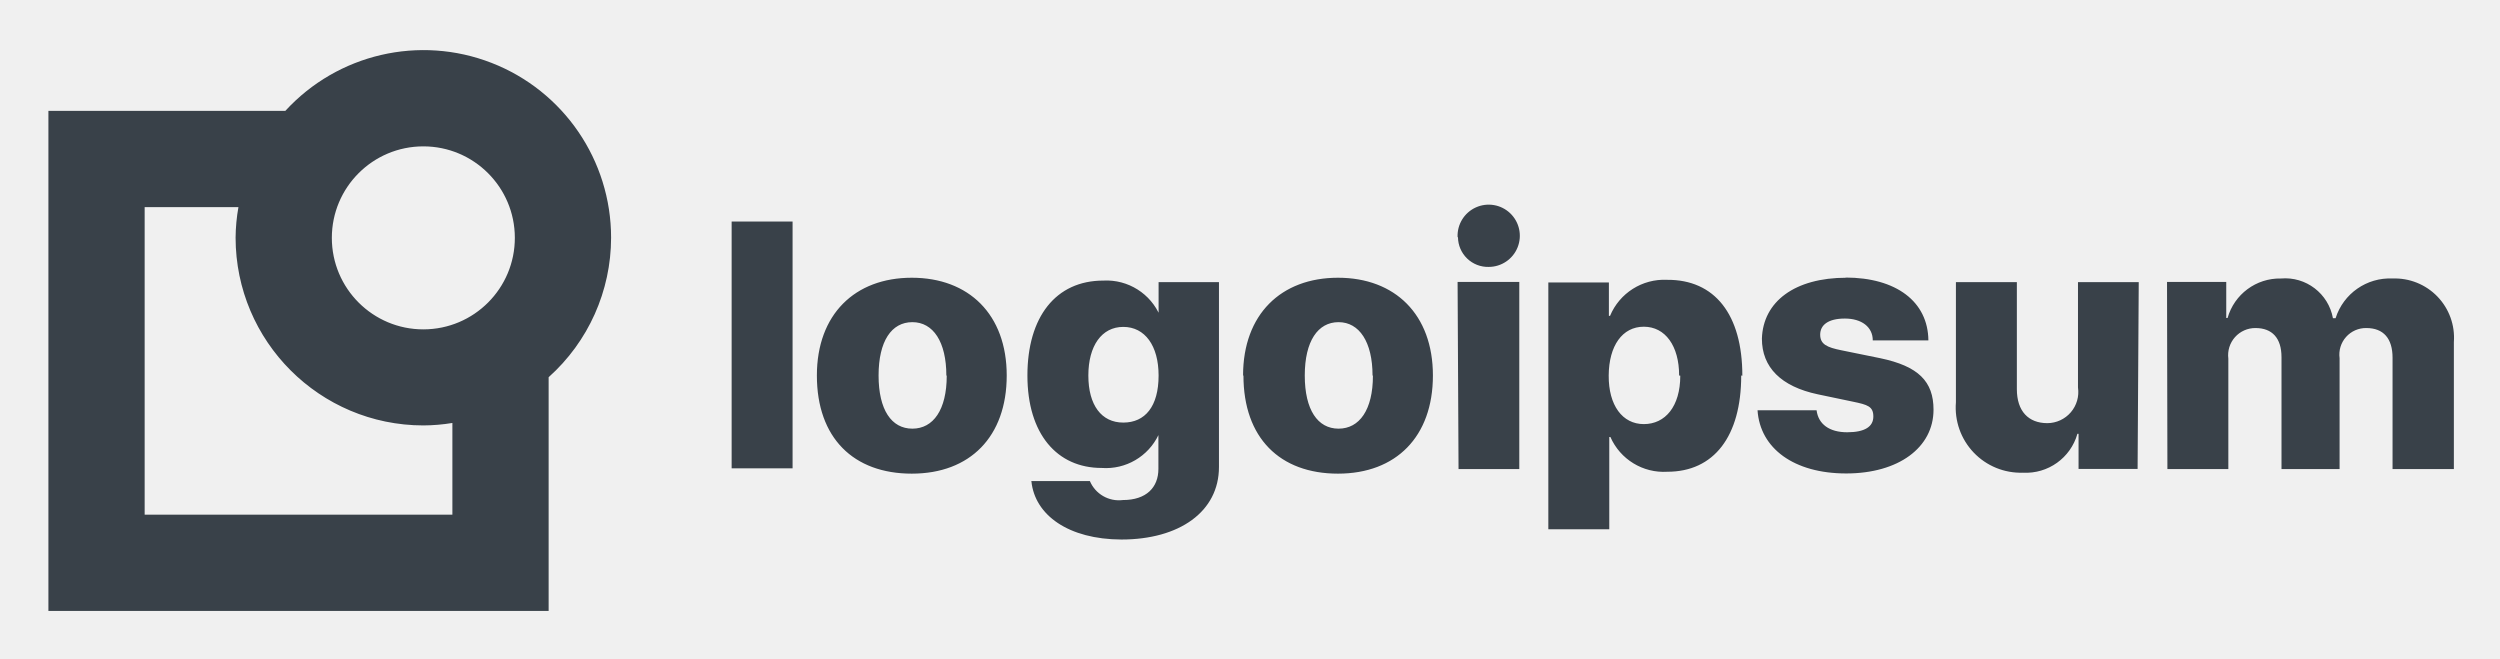
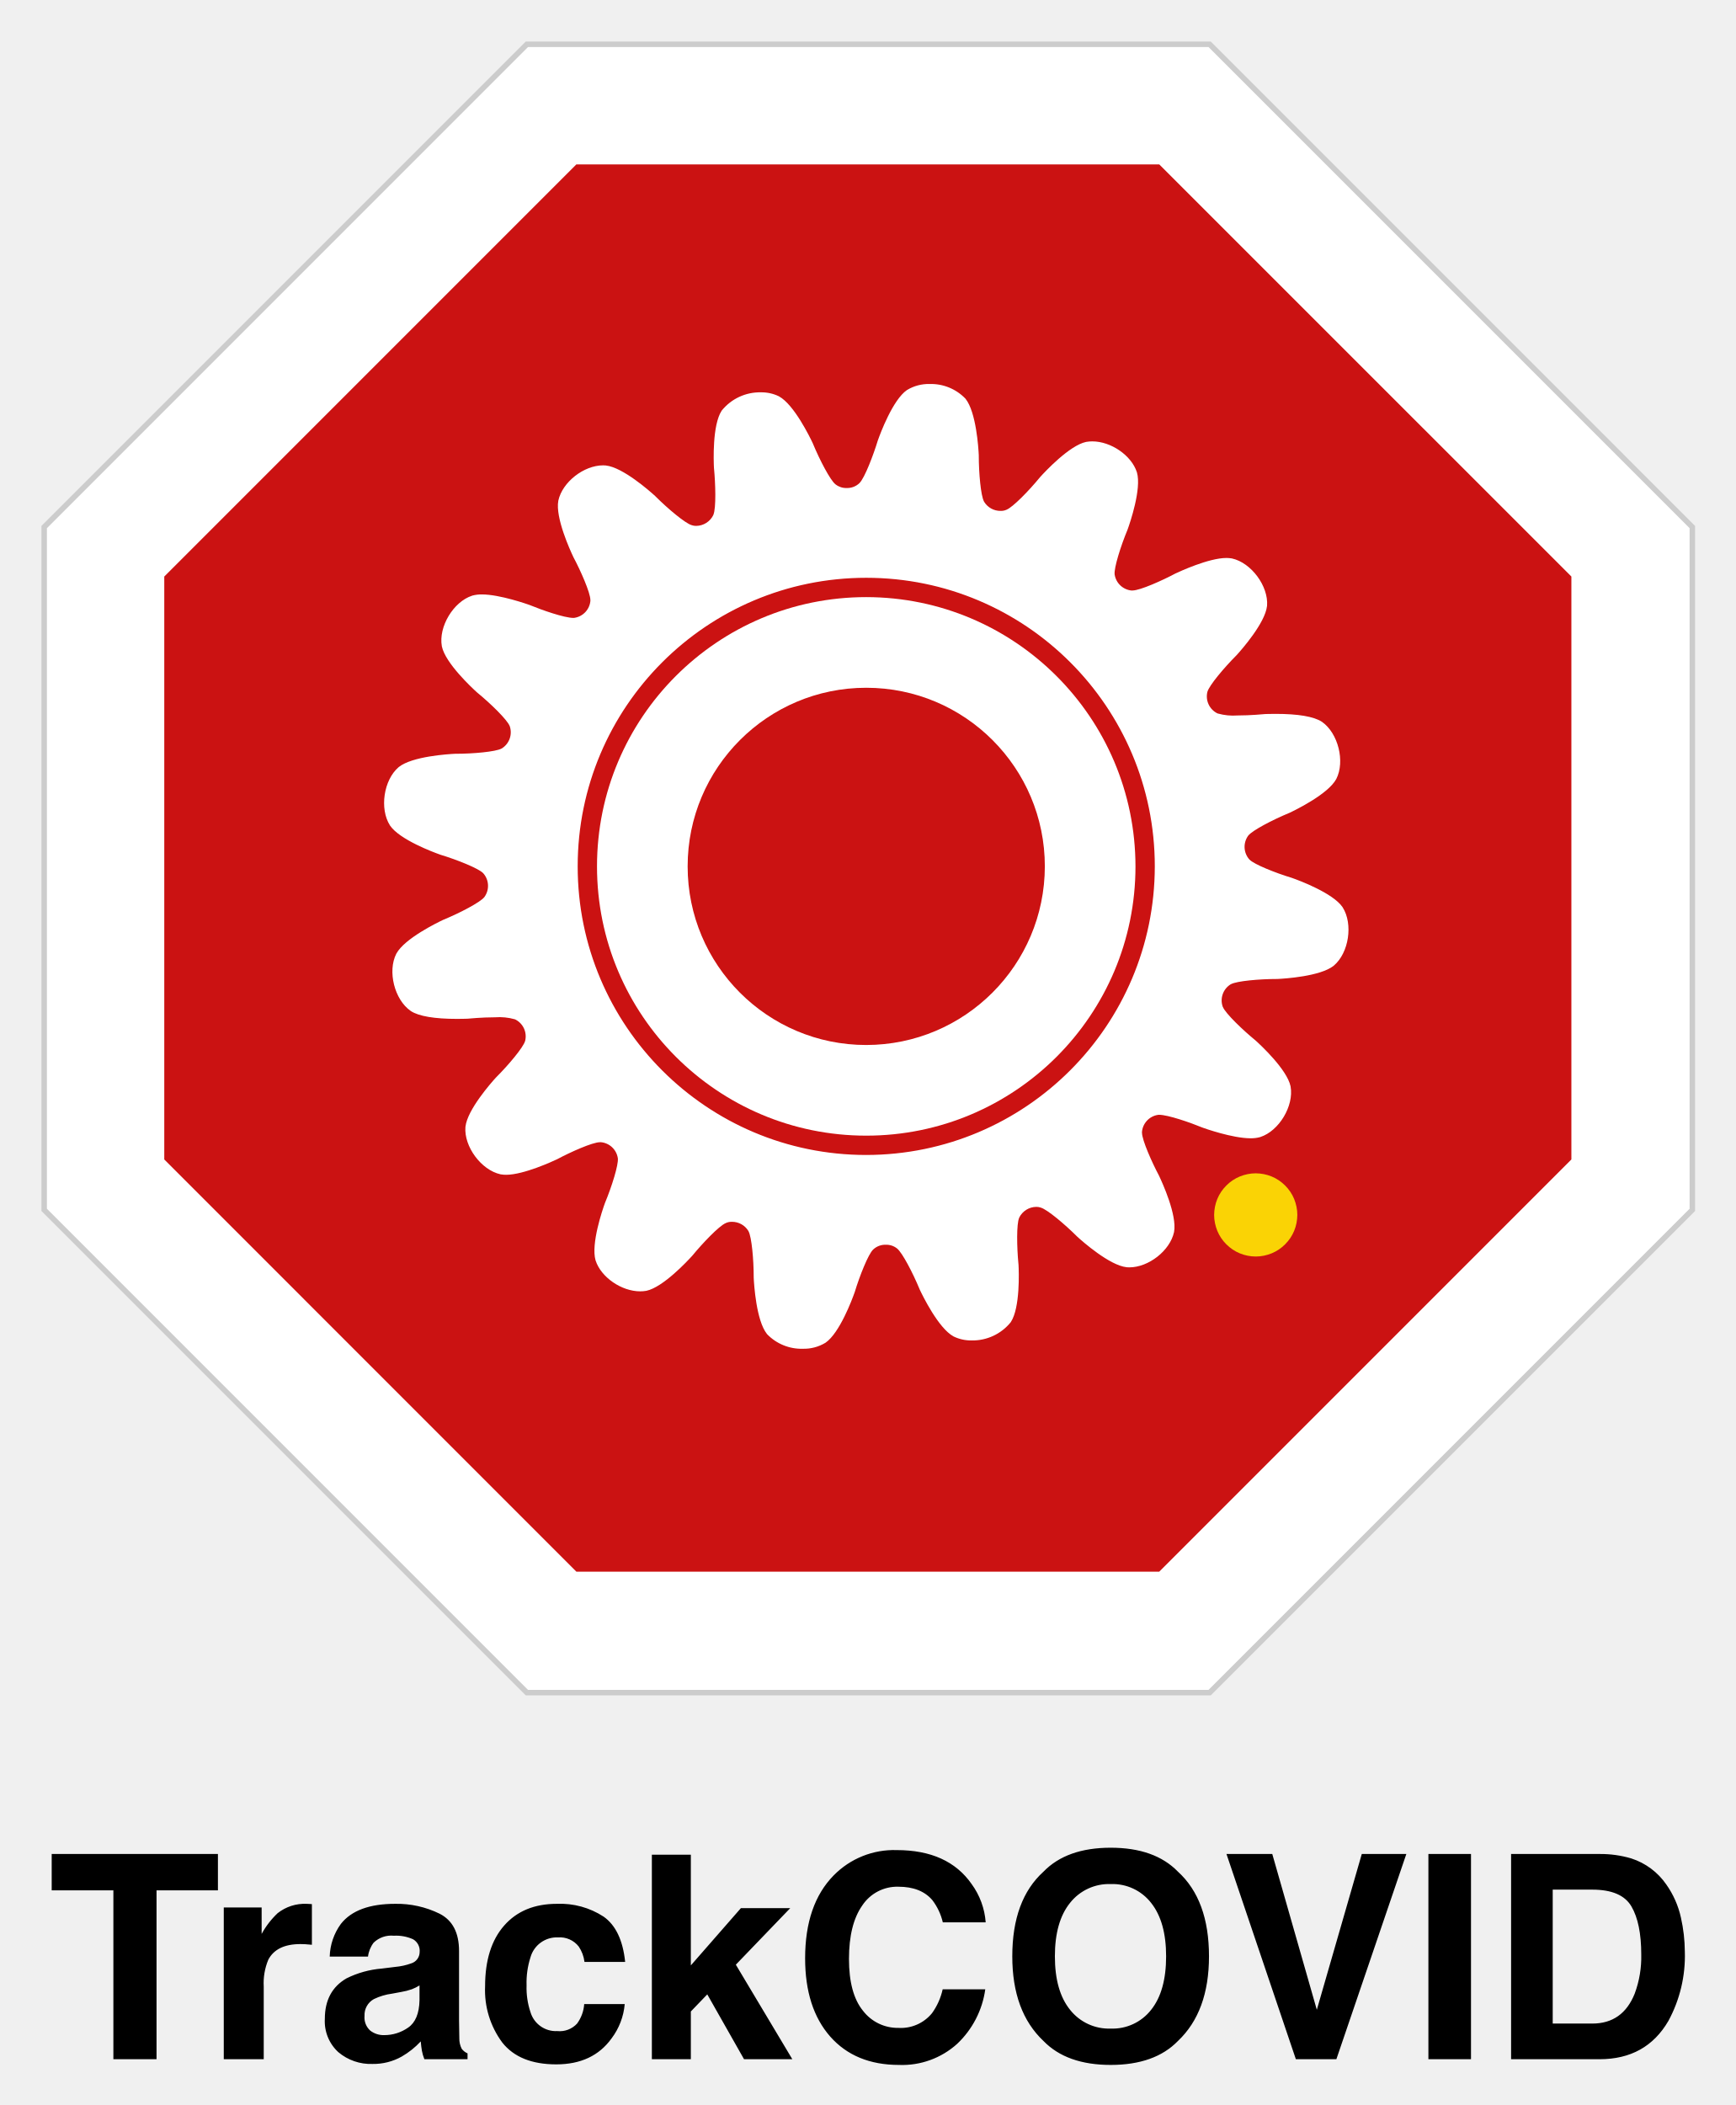
- <svg xmlns="http://www.w3.org/2000/svg" role="img" viewBox="22.97 32.59 131.69 34.69">
-   <path fill="#394149" d="M61.51 44.26h3.21v13h-3.21zM66 52.37c0-3.22 2-5.15 5-5.15s5 1.93 5 5.15-1.93 5.17-5 5.17-5-1.88-5-5.17zm6.82 0c0-1.77-.69-2.81-1.79-2.81s-1.78 1-1.78 2.81.68 2.8 1.78 2.8 1.81-.99 1.81-2.79zm4.46 5.56h3.1a1.66 1.66 0 0 0 1.74 1c1.23 0 1.87-.66 1.87-1.64v-1.8H84a3.07 3.07 0 0 1-3 1.75c-2.35 0-3.91-1.79-3.91-4.87s1.49-5 4-5a3.07 3.07 0 0 1 3 1.89H84v-1.81h3.18v9.74c0 2.35-2.08 3.82-5.14 3.82-2.78-.01-4.56-1.28-4.74-3.07zM84 52.37c0-1.57-.72-2.56-1.86-2.56s-1.84 1-1.84 2.56.69 2.48 1.84 2.48S84 54 84 52.37zm4.45 0c0-3.22 2-5.15 5-5.15s5 1.93 5 5.15-1.94 5.17-5 5.17-4.98-1.88-4.98-5.17zm6.82 0c0-1.77-.7-2.81-1.79-2.81s-1.78 1-1.78 2.81.68 2.8 1.78 2.8 1.81-.99 1.81-2.79zm4.48-7.29a1.64 1.64 0 1 1 1.64 1.57 1.58 1.58 0 0 1-1.62-1.56zm0 2.36H103v9.86h-3.2zm14.94 4.93c0 3.21-1.44 5.07-3.89 5.07a3.07 3.07 0 0 1-3-1.83h-.06v4.86h-3.21v-13h3.19v1.76h.06a3.09 3.09 0 0 1 3-1.9c2.52-.02 3.97 1.83 3.97 5.05zm-3.27 0c0-1.56-.73-2.57-1.86-2.57s-1.84 1-1.85 2.57.72 2.56 1.85 2.56 1.92-.93 1.92-2.55zm8.75-5.16c2.69 0 4.36 1.27 4.38 3.31h-2.93c0-.71-.59-1.15-1.47-1.15s-1.3.34-1.3.85.37.67 1.11.82l2.06.42c2 .42 2.8 1.22 2.8 2.71 0 2-1.85 3.36-4.6 3.36s-4.54-1.32-4.67-3.33h3.11c.09.73.67 1.16 1.61 1.16s1.38-.3 1.38-.83-.3-.62-1.07-.78l-1.86-.39c-1.93-.41-2.94-1.42-2.94-2.93.06-1.96 1.74-3.21 4.45-3.21zm15.4 10.08h-3.11v-1.85h-.06a2.82 2.82 0 0 1-2.87 2.05 3.43 3.43 0 0 1-3.53-3.71v-6.33h3.21v5.64c0 1.16.61 1.79 1.61 1.79a1.64 1.64 0 0 0 1.61-1.88v-5.55h3.2zm1.55-9.85h3.12v1.9h.07a2.86 2.86 0 0 1 2.81-2.08 2.56 2.56 0 0 1 2.74 2.09h.14a3 3 0 0 1 3-2.09 3.12 3.12 0 0 1 3.23 3.35v6.69H149v-5.87c0-1-.47-1.56-1.38-1.56a1.4 1.4 0 0 0-1.41 1.59v5.84h-3.06v-5.9c0-1-.49-1.53-1.37-1.53a1.43 1.43 0 0 0-1.43 1.61v5.82h-3.21zm-81.96-2.33A9.88 9.88 0 0 0 38 38.43H25.52v26.34h26.35V52.46a9.87 9.87 0 0 0 3.29-7.35zm-5.07 0a4.82 4.82 0 1 1-4.82-4.81 4.82 4.82 0 0 1 4.82 4.81zM46.8 59.7H30.59V43.5h4.94a9.55 9.55 0 0 0-.15 1.61A9.9 9.9 0 0 0 45.27 55a9.67 9.67 0 0 0 1.53-.13z" />
+ <svg xmlns="http://www.w3.org/2000/svg" role="img" viewBox="1.35 -5.15 317.04 384.54">
+   <defs>
+     <style>.cls-1{fill:#fff}</style>
+   </defs>
+   <path d="M222.353 2.94H97.613L9.423 91.13v124.74l88.19 88.19h124.74l88.19-88.19V91.13l-88.19-88.19z" class="cls-1" />
+   <path fill="#ccc" d="M222.56 304.56H97.406L8.923 216.077V90.923L97.406 2.44h125.154l88.482 88.483v125.154zm-124.74-1h124.326l87.896-87.896V91.337l-87.896-87.897H97.82l-87.897 87.897v124.326z" />
+   <path fill="#cb1212" d="M213.143 24.88h-106.49l-75.29 75.29v106.49l75.29 75.3h106.49l75.3-75.3V100.17l-75.3-75.29z" />
+   <path d="M159.613 185.75a32.63 32.63 0 1 1 32.63-32.63 32.67 32.67 0 0 1-32.63 32.63zm0-81.82a49.19 49.19 0 1 0 49.19 49.19 49.244 49.244 0 0 0-49.19-49.19z" class="cls-1" />
+   <path d="M159.613 205.84a52.72 52.72 0 1 1 52.72-52.72 52.78 52.78 0 0 1-52.72 52.72zm87.04-45.24l-.03-.05c-1.77-2.57-7.92-4.86-9.14-5.29l-.08-.03c-3.07-.93-6.9-2.47-7.76-3.34l-.05-.05a3.475 3.475 0 0 1-.21-4.31l.04-.05c.76-.95 4.43-2.86 7.39-4.09l.08-.03c1.17-.55 7.07-3.43 8.57-6.16l.03-.05c1.63-3.2.34-8.37-2.61-10.43l-.05-.03c-1.47-.95-4.32-1.43-8.48-1.43-1.15 0-1.95.04-1.99.04l-.08.01c-.02 0-2.45.24-4.83.24a10.457 10.457 0 0 1-3.62-.36l-.06-.02a3.457 3.457 0 0 1-1.84-3.9l.02-.06c.34-1.17 3-4.34 5.26-6.61l.06-.06c.87-.95 5.22-5.88 5.56-8.97l.01-.06c.28-3.58-2.89-7.86-6.4-8.64l-.06-.01a5.856 5.856 0 0 0-.97-.08c-3.24 0-8.63 2.52-9.23 2.8l-.07.03c-2.36 1.26-6.48 3.11-7.85 3.11h-.03l-.09.01a3.456 3.456 0 0 1-3.14-2.89l-.01-.06c-.13-1.21 1.11-5.16 2.34-8.12l.03-.08c.44-1.21 2.57-7.42 1.71-10.42l-.02-.06c-.99-3.05-4.72-5.62-8.14-5.62a6.382 6.382 0 0 0-1.08.09l-.06.01c-3.05.65-7.52 5.46-8.39 6.42l-.05.06c-2.03 2.48-4.93 5.43-6.06 5.89l-.06.03a2.491 2.491 0 0 1-1.05.2 3.479 3.479 0 0 1-3.01-1.66l-.03-.06c-.58-1.07-.95-5.19-.95-8.39v-.08c-.06-1.29-.47-7.84-2.41-10.28l-.04-.05a8.722 8.722 0 0 0-6.53-2.66 7.59 7.59 0 0 0-4.1 1.08l-.05.03c-2.57 1.77-4.86 7.92-5.29 9.14l-.03.08c-.78 2.57-2.38 6.81-3.34 7.76l-.05.05a3.198 3.198 0 0 1-2.31.86 3.116 3.116 0 0 1-2-.65l-.05-.04c-.95-.76-2.86-4.43-4.09-7.39l-.03-.08c-.55-1.17-3.43-7.07-6.16-8.57l-.05-.03a7.284 7.284 0 0 0-3.27-.72 8.967 8.967 0 0 0-7.16 3.33l-.03.05c-1.7 2.62-1.46 9.18-1.39 10.47l.01.08c.26 2.67.41 7.21-.12 8.45l-.02.06a3.524 3.524 0 0 1-3.14 1.96 2.329 2.329 0 0 1-.76-.12l-.06-.02c-1.17-.34-4.34-3-6.61-5.27l-.06-.06c-.95-.87-5.88-5.22-8.97-5.56l-.06-.01c-.15-.01-.3-.02-.46-.02-3.54 0-7.44 3.06-8.18 6.42l-.01.06c-.57 3.07 2.17 9.04 2.72 10.2l.03.07c1.27 2.37 3.11 6.5 3.11 7.85v.03l.01.03a3.449 3.449 0 0 1-2.89 3.19l-.06.01a.861.861 0 0 1-.16.01c-1.67 0-5.76-1.44-7.95-2.34l-.08-.03c-.22-.08-5.38-1.92-8.69-1.92a6.301 6.301 0 0 0-1.73.21l-.06.02c-3.42 1.11-6.16 5.68-5.53 9.22l.01.06c.65 3.05 5.46 7.52 6.42 8.39l.06.05c2.48 2.03 5.43 4.93 5.89 6.06l.03.06a3.466 3.466 0 0 1-1.45 4.06l-.06.03c-1.07.58-5.19.95-8.39.95h-.08c-1.29.06-7.84.47-10.28 2.41l-.05.04c-2.73 2.34-3.51 7.6-1.58 10.63l.03.05c1.77 2.57 7.92 4.86 9.14 5.29l.08.03c3.07.93 6.91 2.48 7.76 3.34l.05.05a3.475 3.475 0 0 1 .21 4.31l-.04.05c-.76.95-4.43 2.86-7.39 4.09l-.08.03c-1.17.55-7.07 3.43-8.57 6.16l-.03.05c-1.63 3.2-.34 8.37 2.61 10.43l.05.04c1.47.95 4.32 1.43 8.48 1.43 1.15 0 1.95-.04 1.98-.04l.08-.01c.02 0 2.45-.24 4.83-.24a10.458 10.458 0 0 1 3.62.36l.06.02a3.457 3.457 0 0 1 1.84 3.9l-.02.06c-.34 1.17-3 4.34-5.27 6.61l-.06.06c-.87.95-5.22 5.88-5.56 8.97l-.01.06c-.28 3.58 2.89 7.86 6.4 8.64l.06.01a5.857 5.857 0 0 0 .97.08c3.24 0 8.63-2.52 9.23-2.8l.07-.03c2.43-1.3 6.47-3.12 7.85-3.12h.03l.09-.01a3.456 3.456 0 0 1 3.14 2.89l.01.06c.13 1.21-1.11 5.16-2.34 8.12l-.03.08c-.44 1.21-2.57 7.42-1.71 10.42l.02.06c.99 3.05 4.72 5.62 8.14 5.62a6.382 6.382 0 0 0 1.08-.09l.06-.01c3.05-.65 7.52-5.46 8.39-6.42l.05-.06c1.71-2.08 4.81-5.38 6.06-5.89l.06-.03a2.492 2.492 0 0 1 1.05-.2 3.479 3.479 0 0 1 3.01 1.66l.03.06c.58 1.07.95 5.19.95 8.4v.08c.06 1.29.47 7.84 2.41 10.28l.04.05a8.722 8.722 0 0 0 6.53 2.66 7.566 7.566 0 0 0 4.1-1.08l.05-.03c2.57-1.77 4.86-7.92 5.29-9.14l.03-.08c.93-3.07 2.48-6.91 3.34-7.76l.05-.05a3.198 3.198 0 0 1 2.31-.86 3.116 3.116 0 0 1 2 .65l.05.04c.95.76 2.86 4.43 4.09 7.39l.03.08c.55 1.17 3.43 7.07 6.16 8.57l.05.03a7.285 7.285 0 0 0 3.27.72 8.967 8.967 0 0 0 7.16-3.33l.03-.05c1.7-2.61 1.46-9.18 1.39-10.47l-.01-.08c-.31-3.19-.36-7.33.12-8.45l.02-.06a3.521 3.521 0 0 1 3.13-1.96 2.329 2.329 0 0 1 .76.12l.06.02c1.17.34 4.34 3 6.61 5.26l.06.06c.95.87 5.88 5.22 8.97 5.56l.06.01c.15.01.31.02.46.02 3.54 0 7.43-3.06 8.17-6.42l.01-.06c.57-3.07-2.17-9.04-2.72-10.2l-.03-.07c-1.27-2.37-3.11-6.5-3.11-7.85v-.03l-.01-.03a3.449 3.449 0 0 1 2.89-3.19l.06-.01a.915.915 0 0 1 .17-.01c1.67 0 5.76 1.44 7.95 2.34l.08.03c.22.08 5.37 1.92 8.69 1.92a6.301 6.301 0 0 0 1.73-.21l.06-.02c3.42-1.11 6.16-5.68 5.53-9.22l-.01-.06c-.65-3.05-5.46-7.52-6.42-8.38l-.06-.05c-2.08-1.7-5.38-4.81-5.89-6.06l-.03-.06a3.461 3.461 0 0 1 1.45-4.06l.06-.03c1.07-.58 5.19-.95 8.4-.95h.08c1.29-.06 7.84-.47 10.28-2.41l.05-.04c2.75-2.34 3.53-7.61 1.6-10.64z" class="cls-1" />
+   <path fill="none" d="M71.483 65h176.25v176.25H71.483z" />
+   <path fill="#fad305" d="M230.773 209.19a7.36 7.36 0 0 0-1.48.15 8.101 8.101 0 0 0-1.43.43 7.83 7.83 0 0 0-1.31.7 7.442 7.442 0 0 0-1.15.95 8.064 8.064 0 0 0-.95 1.15 7.509 7.509 0 0 0-1.13 2.74 8.164 8.164 0 0 0-.15 1.48 7.359 7.359 0 0 0 .15 1.48 8.1 8.1 0 0 0 .43 1.43 7.83 7.83 0 0 0 .7 1.31 7.443 7.443 0 0 0 .95 1.15 8.063 8.063 0 0 0 1.15.95 7.509 7.509 0 0 0 2.74 1.13 7.377 7.377 0 0 0 2.96 0 8.102 8.102 0 0 0 1.43-.43 7.466 7.466 0 0 0 2.46-1.65 8.063 8.063 0 0 0 .95-1.15 7.509 7.509 0 0 0 1.13-2.74 8.164 8.164 0 0 0 .15-1.48 7.358 7.358 0 0 0-.15-1.48 8.1 8.1 0 0 0-.43-1.43 7.466 7.466 0 0 0-1.65-2.46 8.063 8.063 0 0 0-1.15-.95 7.509 7.509 0 0 0-2.74-1.13 8.163 8.163 0 0 0-1.48-.15z" />
+   <path d="M41.165 333.536v6.638h-11.216v30.853h-7.885v-30.853H10.796v-6.638zm16.545 9.118q.14.013.624.038v7.427q-.687-.076-1.221-.102-.534-.025-.865-.025-4.375 0-5.875 2.849a11.09 11.09 0 0 0-.839 4.935v13.251h-7.3v-27.724h6.918v4.833a15.306 15.306 0 0 1 2.925-3.79 7.962 7.962 0 0 1 5.29-1.704c.136-0.0.25.004.343.013zm15.852 11.509a11.46 11.46 0 0 0 2.895-.636 2.18 2.18 0 0 0 1.563-2.061 2.436 2.436 0 0 0-1.199-2.353 7.574 7.574 0 0 0-3.519-.648 4.621 4.621 0 0 0-3.687 1.271 5.251 5.251 0 0 0-1.031 2.544h-6.995a10.609 10.609 0 0 1 2.044-5.978q2.886-3.662 9.911-3.662a17.673 17.673 0 0 1 8.124 1.806q3.55 1.806 3.55 6.816v12.718q0 1.323.051 3.204a4.026 4.026 0 0 0 .433 1.934 2.592 2.592 0 0 0 1.068.839v1.068h-7.885a8.029 8.029 0 0 1-.458-1.577q-.127-.737-.204-1.679a14.944 14.944 0 0 1-3.479 2.772 10.519 10.519 0 0 1-5.322 1.349 9.183 9.183 0 0 1-6.255-2.149 7.642 7.642 0 0 1-2.469-6.092q0-5.112 3.972-7.401a17.719 17.719 0 0 1 6.406-1.78zm4.433 3.383a7.978 7.978 0 0 1-1.405.699 11.795 11.795 0 0 1-1.947.496l-1.65.306a10.833 10.833 0 0 0-3.332.992 3.31 3.31 0 0 0-1.712 3.077 3.215 3.215 0 0 0 1.046 2.684 3.977 3.977 0 0 0 2.544.826 7.58 7.58 0 0 0 4.377-1.373q2.002-1.374 2.079-5.011zm30.141-4.298a6.433 6.433 0 0 0-1.045-2.798 4.388 4.388 0 0 0-3.799-1.679 5.001 5.001 0 0 0-5.023 3.637 15.101 15.101 0 0 0-.714 5.125 13.881 13.881 0 0 0 .714 4.896 4.848 4.848 0 0 0 4.896 3.459 4.319 4.319 0 0 0 3.62-1.374 6.82 6.82 0 0 0 1.3-3.561h7.402a12.123 12.123 0 0 1-2.394 6.257q-3.412 4.756-10.107 4.757-6.696 0-9.853-3.968a16.027 16.027 0 0 1-3.157-10.289q0-7.134 3.488-11.102 3.488-3.968 9.625-3.968a14.505 14.505 0 0 1 8.542 2.34q3.322 2.341 3.934 8.267zm12.31-19.585h7.122v20.225l9.143-10.458h9.014l-9.937 10.328 10.321 17.269h-8.822l-6.717-11.845-3.002 3.121v8.724h-7.122zm33.212 3.79a15.435 15.435 0 0 1 11.524-4.63q9.36 0 13.688 6.206a13.525 13.525 0 0 1 2.566 6.995h-7.833a10.686 10.686 0 0 0-1.919-4.069q-2.093-2.442-6.204-2.442a7.647 7.647 0 0 0-6.604 3.446q-2.417 3.447-2.417 9.755 0 6.308 2.55 9.448a7.991 7.991 0 0 0 6.481 3.142 7.34 7.34 0 0 0 6.146-2.696 11.842 11.842 0 0 0 1.941-4.35h7.782a16.884 16.884 0 0 1-5.146 9.971 14.977 14.977 0 0 1-10.605 3.841q-8.002 0-12.582-5.188-4.58-5.215-4.58-14.295-0-9.817 5.209-15.133zm62.904 30.241q-4.248 4.375-12.285 4.375-8.038 0-12.284-4.375-5.698-5.366-5.697-15.464 0-10.301 5.697-15.465 4.247-4.374 12.284-4.374t12.285 4.374q5.672 5.164 5.672 15.465 0 10.097-5.672 15.464zm-4.896-5.697q2.735-3.434 2.734-9.767 0-6.308-2.734-9.754a8.934 8.934 0 0 0-7.389-3.447 9.056 9.056 0 0 0-7.427 3.434q-2.773 3.435-2.772 9.768 0 6.333 2.772 9.767a9.056 9.056 0 0 0 7.427 3.434 8.947 8.947 0 0 0 7.389-3.434zm38.483-28.461h8.139l-12.781 37.49h-7.401l-12.679-37.49h8.368l8.139 28.461zm19.953 37.49h-7.783v-37.49h7.783zm29.293-36.677a12.386 12.386 0 0 1 6.389 4.757 16.686 16.686 0 0 1 2.673 6.053 29.015 29.015 0 0 1 .713 6.206 24.899 24.899 0 0 1-3.004 12.667q-4.072 6.995-12.574 6.994h-16.164v-37.49h16.164a19.744 19.744 0 0 1 5.804.813zm-14.363 5.697v24.468h7.235q5.553 0 7.744-5.468a19.267 19.267 0 0 0 1.197-7.147q0-5.723-1.796-8.787-1.796-3.066-7.146-3.065z" />
</svg>
